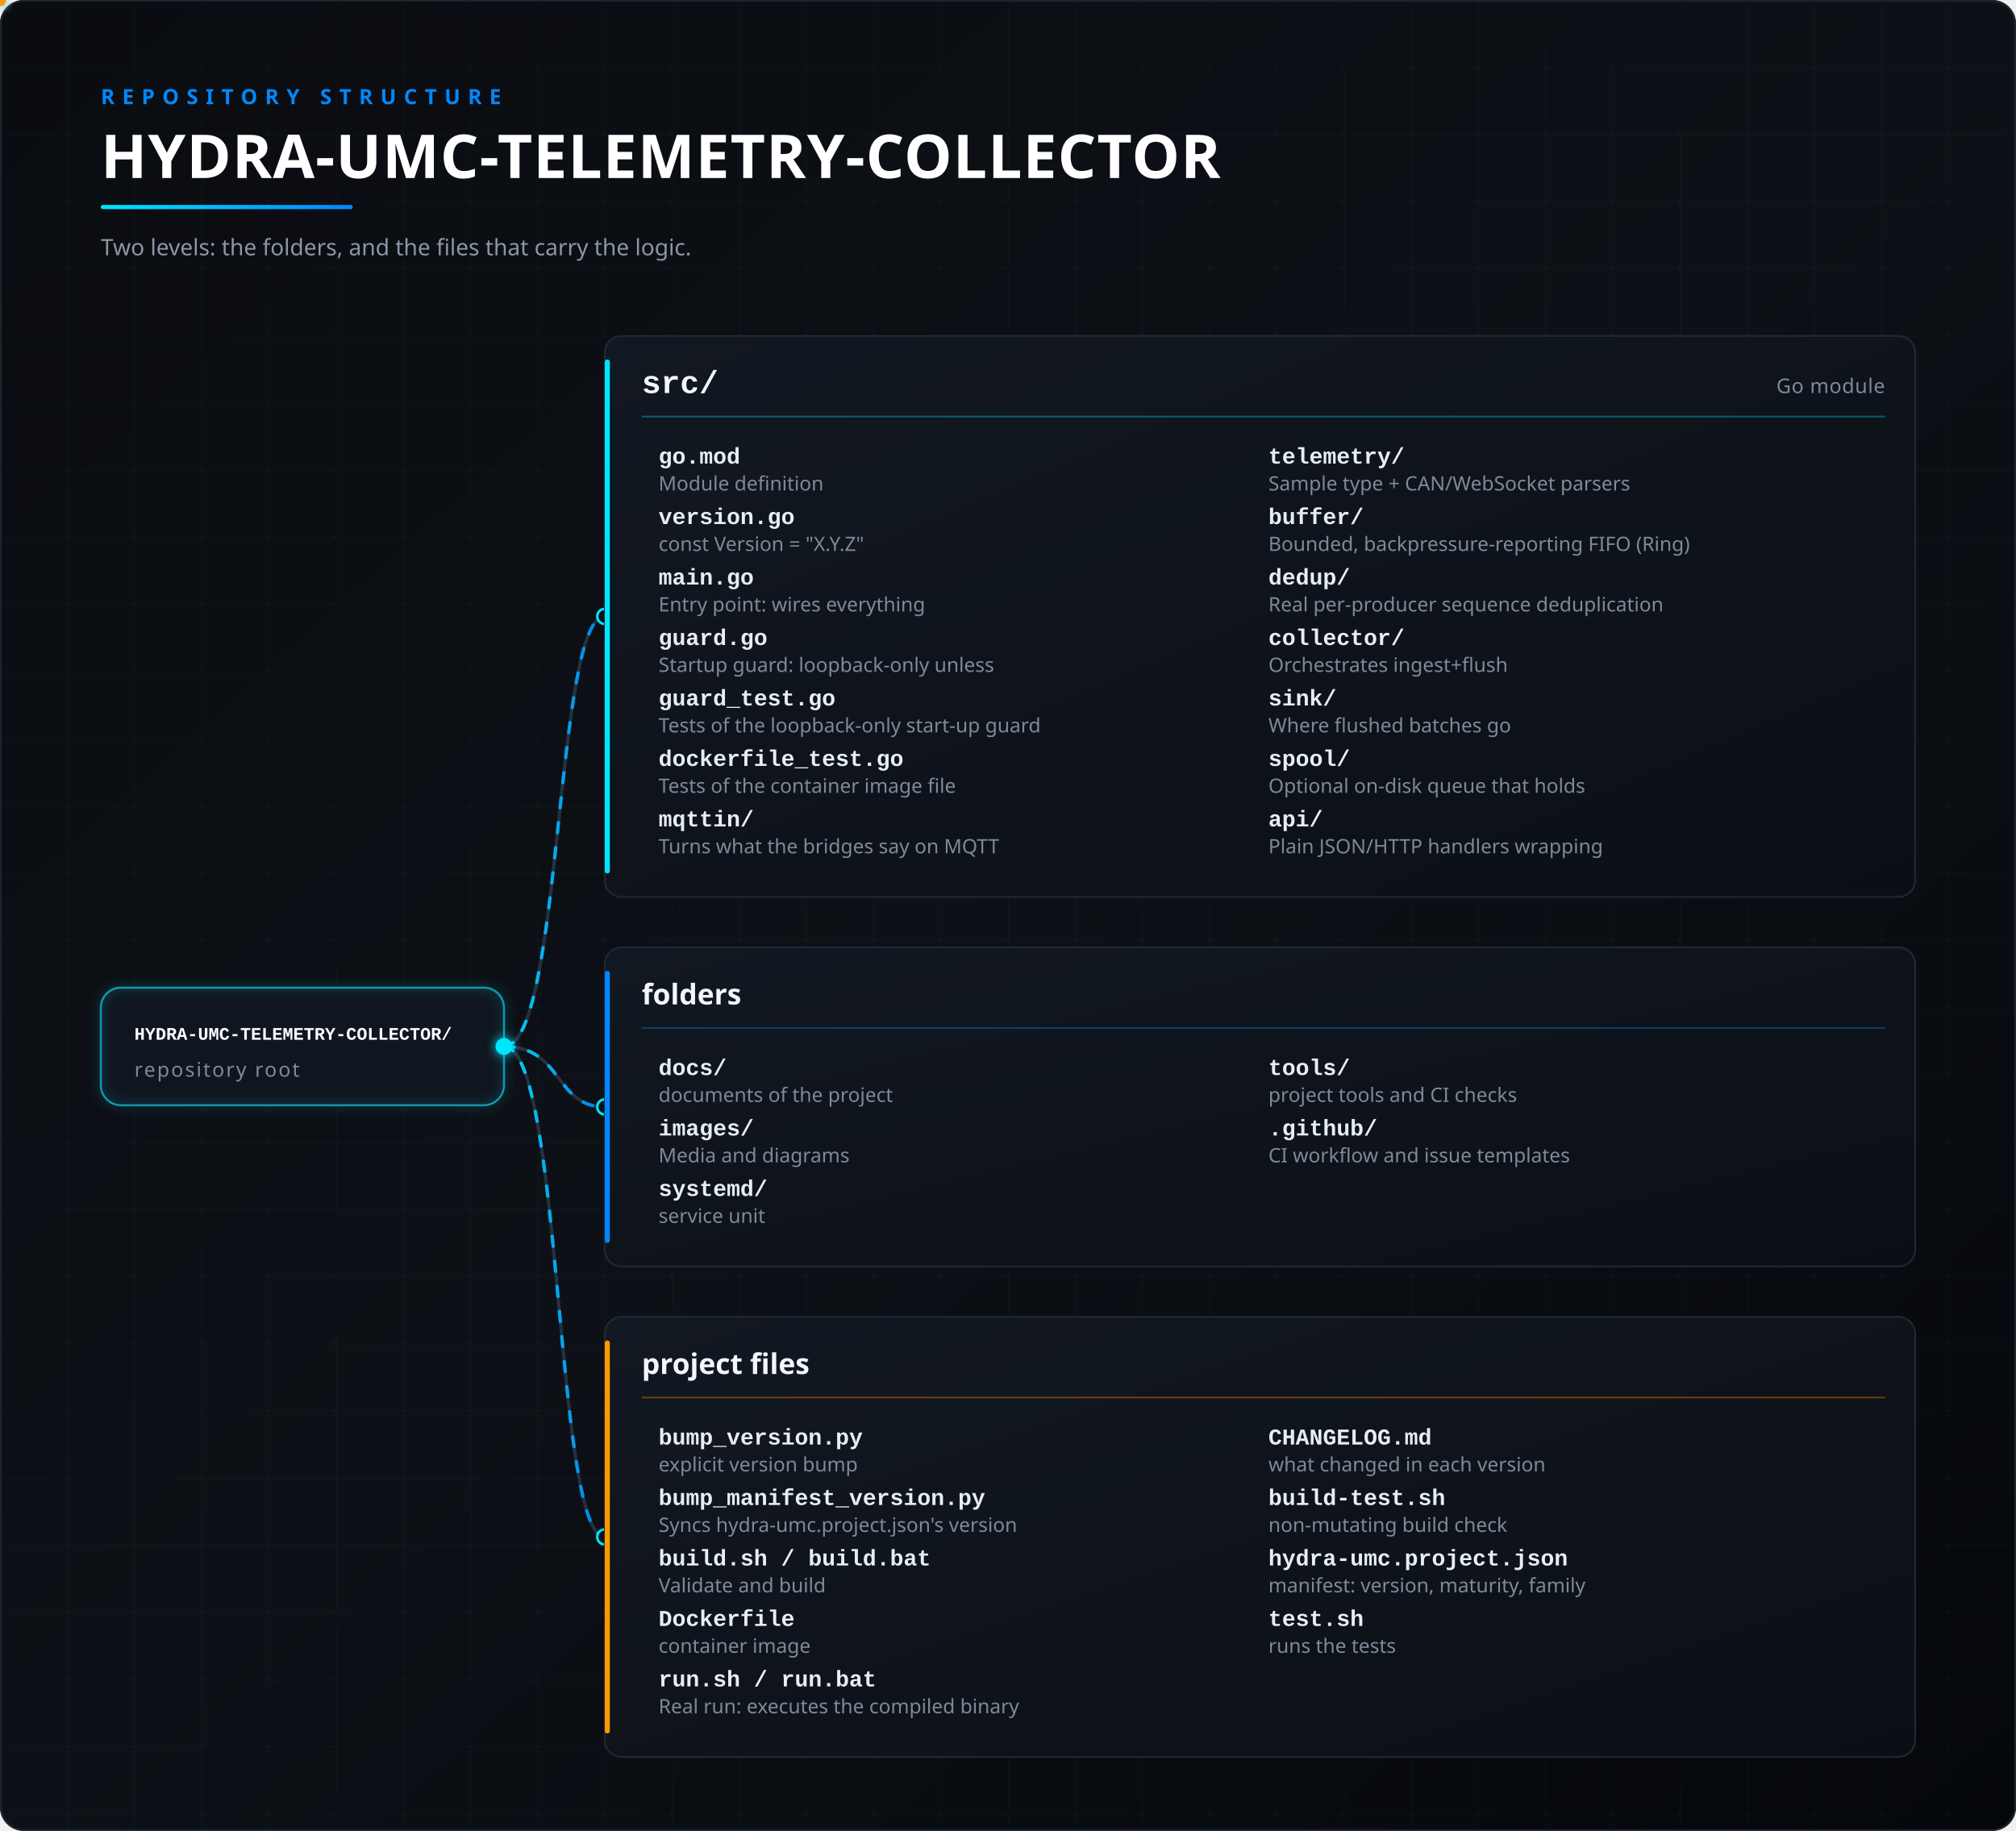
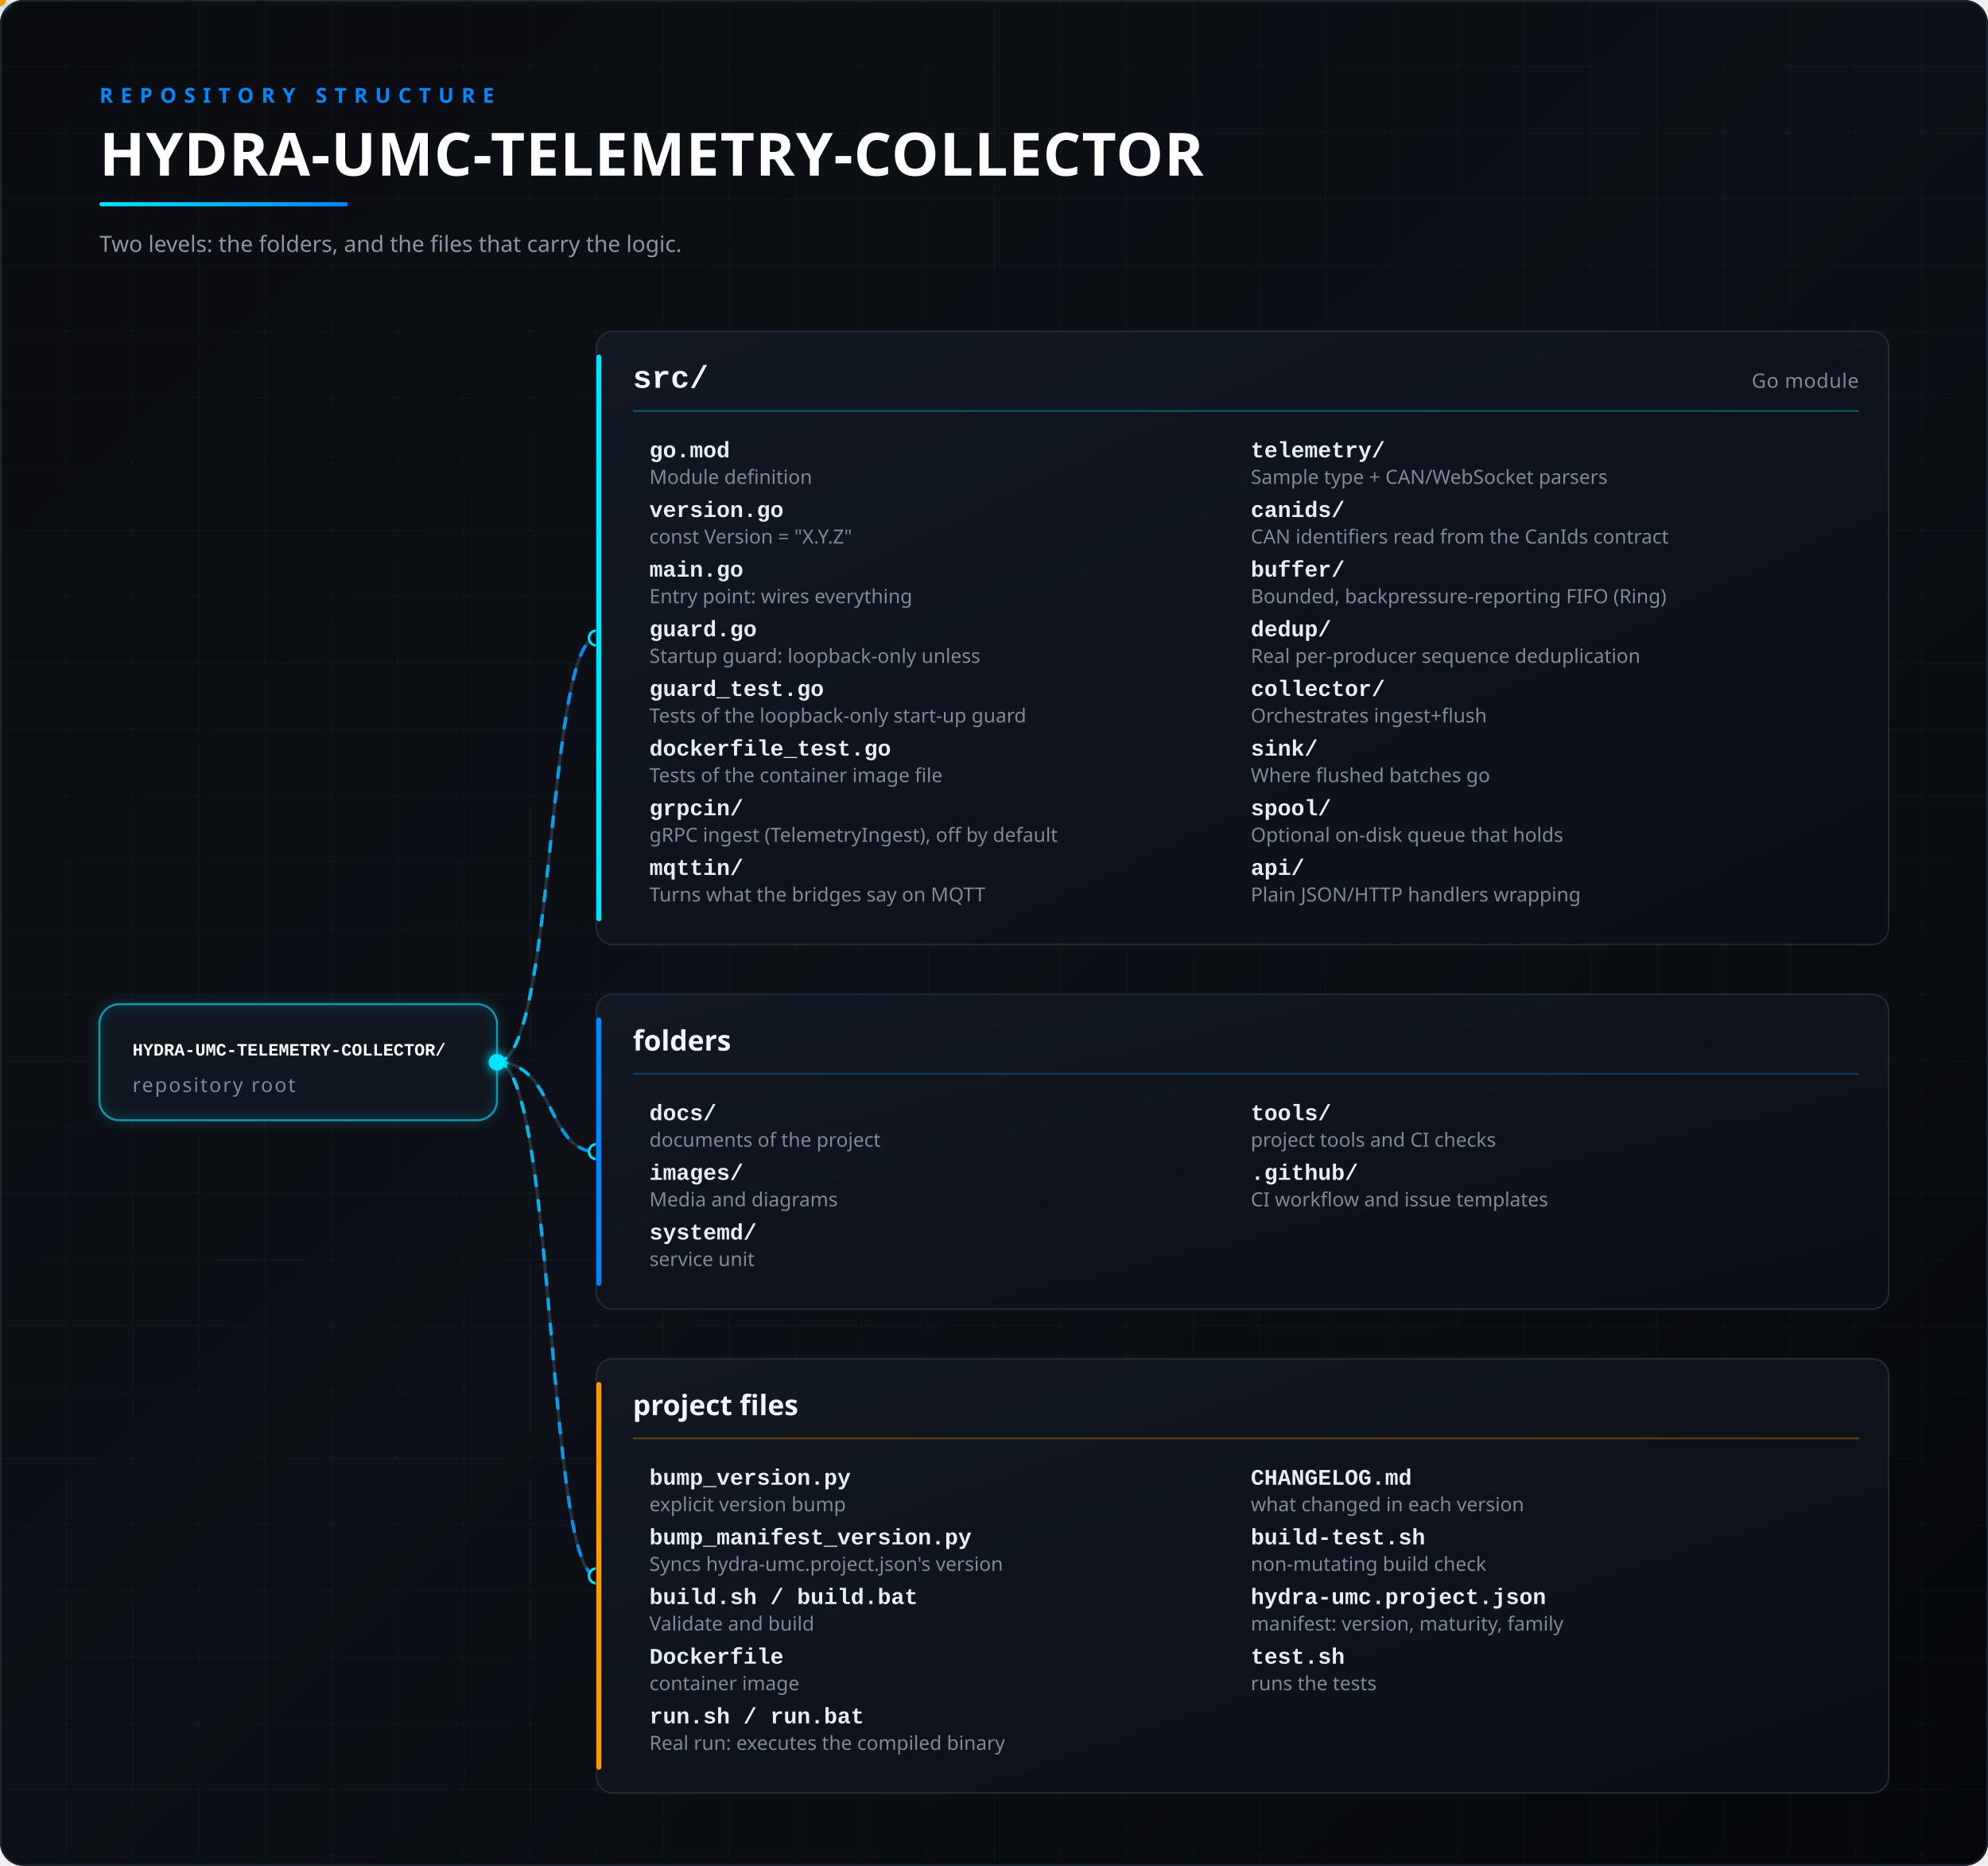
- <svg xmlns="http://www.w3.org/2000/svg" viewBox="0 0 1200 1090" width="100%" role="img" aria-labelledby="t d">
+ <svg xmlns="http://www.w3.org/2000/svg" viewBox="0 0 1200 1126" width="100%" role="img" aria-labelledby="t d">
  <defs>
    <linearGradient id="bg" x1="0" y1="0" x2="1" y2="1">
      <stop offset="0" stop-color="#0A0C10" />
      <stop offset="0.5" stop-color="#0D1117" />
      <stop offset="1" stop-color="#05070A" />
    </linearGradient>
    <linearGradient id="card" x1="0" y1="0" x2="1" y2="1">
      <stop offset="0" stop-color="#121821" />
      <stop offset="1" stop-color="#0B0F15" />
    </linearGradient>
    <linearGradient id="line" x1="0" y1="0" x2="1" y2="0">
      <stop offset="0" stop-color="#00E5FF" />
      <stop offset="1" stop-color="#0088FF" />
    </linearGradient>
    <filter id="glow" x="-50%" y="-50%" width="200%" height="200%">
      <feGaussianBlur stdDeviation="3" result="b" />
      <feMerge>
        <feMergeNode in="b" />
        <feMergeNode in="SourceGraphic" />
      </feMerge>
    </filter>
    <pattern id="grid" width="40" height="40" patternUnits="userSpaceOnUse">
      <path d="M40 0H0V40" fill="none" stroke="#00E5FF" stroke-opacity="0.035" />
      <circle cx="40" cy="40" r="1" fill="#00E5FF" fill-opacity="0.09" />
    </pattern>
  </defs>
-   <rect width="1200" height="1090" rx="14" fill="url(#bg)" />
-   <rect width="1200" height="1090" rx="14" fill="url(#grid)" />
-   <rect x="0.5" y="0.5" width="1199" height="1089" rx="14" fill="none" stroke="#1B2530" />
+   <rect width="1200" height="1126" rx="14" fill="url(#bg)" />
+   <rect width="1200" height="1126" rx="14" fill="url(#grid)" />
+   <rect x="0.5" y="0.5" width="1199" height="1125" rx="14" fill="none" stroke="#1B2530" />
  <text x="60" y="62" font-family="'Segoe UI','Noto Sans','Noto Sans CJK SC','Microsoft YaHei','Yu Gothic','Helvetica Neue',Helvetica,Arial,sans-serif" font-size="12.5" font-weight="600" fill="#0088FF" text-anchor="start" letter-spacing="4.5">REPOSITORY STRUCTURE</text>
  <text x="60" y="106" font-family="'Segoe UI','Noto Sans','Noto Sans CJK SC','Microsoft YaHei','Yu Gothic','Helvetica Neue',Helvetica,Arial,sans-serif" font-size="36" font-weight="700" fill="#FFFFFF" text-anchor="start" letter-spacing="0.5">HYDRA-UMC-TELEMETRY-COLLECTOR</text>
  <rect x="60" y="122" width="150" height="2.5" rx="1.25" fill="url(#line)">
    <animate attributeName="width" values="40;150;150" keyTimes="0;0.4;1" dur="3s" repeatCount="indefinite" />
  </rect>
  <text x="60" y="152" font-family="'Segoe UI','Noto Sans','Noto Sans CJK SC','Microsoft YaHei','Yu Gothic','Helvetica Neue',Helvetica,Arial,sans-serif" font-size="13.5" font-weight="400" fill="#8A97A6" text-anchor="start">Two levels: the folders, and the files that carry the logic.</text>
-   <path id="c0" d="M300,623 C335,623 330,367 360,367" fill="none" stroke="#243140" stroke-width="2" />
-   <path d="M300,623 C335,623 330,367 360,367" fill="none" stroke="url(#line)" stroke-width="2" stroke-linecap="round" stroke-dasharray="6 9" opacity="0.9">
+   <path id="c0" d="M300,641 C335,641 330,385 360,385" fill="none" stroke="#243140" stroke-width="2" />
+   <path d="M300,641 C335,641 330,385 360,385" fill="none" stroke="url(#line)" stroke-width="2" stroke-linecap="round" stroke-dasharray="6 9" opacity="0.9">
    <animate attributeName="stroke-dashoffset" from="0" to="-30" dur="1.6s" repeatCount="indefinite" />
  </path>
-   <circle cx="360" cy="367" r="4.5" fill="#0D1117" stroke="#00E5FF" stroke-width="1.5" />
-   <path id="c1" d="M300,623 C335,623 330,659 360,659" fill="none" stroke="#243140" stroke-width="2" />
-   <path d="M300,623 C335,623 330,659 360,659" fill="none" stroke="url(#line)" stroke-width="2" stroke-linecap="round" stroke-dasharray="6 9" opacity="0.9">
+   <circle cx="360" cy="385" r="4.5" fill="#0D1117" stroke="#00E5FF" stroke-width="1.5" />
+   <path id="c1" d="M300,641 C335,641 330,695 360,695" fill="none" stroke="#243140" stroke-width="2" />
+   <path d="M300,641 C335,641 330,695 360,695" fill="none" stroke="url(#line)" stroke-width="2" stroke-linecap="round" stroke-dasharray="6 9" opacity="0.9">
    <animate attributeName="stroke-dashoffset" from="0" to="-30" dur="1.6s" repeatCount="indefinite" />
  </path>
-   <circle cx="360" cy="659" r="4.5" fill="#0D1117" stroke="#00E5FF" stroke-width="1.5" />
-   <path id="c2" d="M300,623 C335,623 330,915 360,915" fill="none" stroke="#243140" stroke-width="2" />
-   <path d="M300,623 C335,623 330,915 360,915" fill="none" stroke="url(#line)" stroke-width="2" stroke-linecap="round" stroke-dasharray="6 9" opacity="0.9">
+   <circle cx="360" cy="695" r="4.5" fill="#0D1117" stroke="#00E5FF" stroke-width="1.5" />
+   <path id="c2" d="M300,641 C335,641 330,951 360,951" fill="none" stroke="#243140" stroke-width="2" />
+   <path d="M300,641 C335,641 330,951 360,951" fill="none" stroke="url(#line)" stroke-width="2" stroke-linecap="round" stroke-dasharray="6 9" opacity="0.9">
    <animate attributeName="stroke-dashoffset" from="0" to="-30" dur="1.6s" repeatCount="indefinite" />
  </path>
-   <circle cx="360" cy="915" r="4.5" fill="#0D1117" stroke="#00E5FF" stroke-width="1.5" />
+   <circle cx="360" cy="951" r="4.5" fill="#0D1117" stroke="#00E5FF" stroke-width="1.5" />
  <circle r="3.5" fill="#00E5FF" filter="url(#glow)">
    <animateMotion dur="3.4s" repeatCount="indefinite">
      <mpath href="#c0" />
    </animateMotion>
  </circle>
  <circle r="3.5" fill="#0088FF" filter="url(#glow)">
    <animateMotion dur="4.2s" repeatCount="indefinite">
      <mpath href="#c1" />
    </animateMotion>
  </circle>
  <circle r="3.5" fill="#FF9900" filter="url(#glow)">
    <animateMotion dur="5.0s" repeatCount="indefinite">
      <mpath href="#c2" />
    </animateMotion>
  </circle>
-   <rect x="60" y="588" width="240" height="70" rx="12" fill="#0F1620" stroke="#2A3A4C" stroke-width="1.2" />
-   <rect x="60" y="588" width="240" height="70" rx="12" fill="none" stroke="#00E5FF" stroke-opacity="0.5" stroke-width="1.2" filter="url(#glow)">
+   <rect x="60" y="606" width="240" height="70" rx="12" fill="#0F1620" stroke="#2A3A4C" stroke-width="1.2" />
+   <rect x="60" y="606" width="240" height="70" rx="12" fill="none" stroke="#00E5FF" stroke-opacity="0.5" stroke-width="1.2" filter="url(#glow)">
    <animate attributeName="stroke-opacity" values="0.15;0.6;0.15" dur="3.6s" repeatCount="indefinite" />
  </rect>
-   <text x="80" y="619" font-family="'JetBrains Mono','Cascadia Code','SFMono-Regular',Consolas,'Liberation Mono',monospace" font-size="10.5" font-weight="700" fill="#FFFFFF" text-anchor="start">HYDRA-UMC-TELEMETRY-COLLECTOR/</text>
-   <text x="80" y="641" font-family="'Segoe UI','Noto Sans','Noto Sans CJK SC','Microsoft YaHei','Yu Gothic','Helvetica Neue',Helvetica,Arial,sans-serif" font-size="12" font-weight="400" fill="#7D8A99" text-anchor="start" letter-spacing="1">repository root</text>
-   <circle cx="300" cy="623" r="5" fill="#00E5FF" filter="url(#glow)" />
-   <rect x="360" y="200" width="780" height="334" rx="10" fill="url(#card)" stroke="#1E2A36" stroke-width="1" />
-   <rect x="360" y="214" width="3" height="306" rx="1.5" fill="#00E5FF">
+   <text x="80" y="637" font-family="'JetBrains Mono','Cascadia Code','SFMono-Regular',Consolas,'Liberation Mono',monospace" font-size="10.5" font-weight="700" fill="#FFFFFF" text-anchor="start">HYDRA-UMC-TELEMETRY-COLLECTOR/</text>
+   <text x="80" y="659" font-family="'Segoe UI','Noto Sans','Noto Sans CJK SC','Microsoft YaHei','Yu Gothic','Helvetica Neue',Helvetica,Arial,sans-serif" font-size="12" font-weight="400" fill="#7D8A99" text-anchor="start" letter-spacing="1">repository root</text>
+   <circle cx="300" cy="641" r="5" fill="#00E5FF" filter="url(#glow)" />
+   <rect x="360" y="200" width="780" height="370" rx="10" fill="url(#card)" stroke="#1E2A36" stroke-width="1" />
+   <rect x="360" y="214" width="3" height="342" rx="1.5" fill="#00E5FF">
    <animate attributeName="opacity" values="0.55;1;0.55" dur="4s" begin="0s" repeatCount="indefinite" />
  </rect>
  <text x="382" y="234" font-family="'JetBrains Mono','Cascadia Code','SFMono-Regular',Consolas,'Liberation Mono',monospace" font-size="19" font-weight="700" fill="#F2F6FA" text-anchor="start">src/</text>
  <text x="1122" y="234" font-family="'Segoe UI','Noto Sans','Noto Sans CJK SC','Microsoft YaHei','Yu Gothic','Helvetica Neue',Helvetica,Arial,sans-serif" font-size="12" font-weight="400" fill="#7D8A99" text-anchor="end" letter-spacing="0.3">Go module</text>
  <line x1="382" y1="248" x2="1122" y2="248" stroke="#00E5FF" stroke-opacity="0.35" stroke-width="1" />
  <text x="392" y="276" font-family="'JetBrains Mono','Cascadia Code','SFMono-Regular',Consolas,'Liberation Mono',monospace" font-size="13.5" font-weight="600" fill="#E6EDF3" text-anchor="start">go.mod</text>
  <text x="392" y="292" font-family="'Segoe UI','Noto Sans','Noto Sans CJK SC','Microsoft YaHei','Yu Gothic','Helvetica Neue',Helvetica,Arial,sans-serif" font-size="11.8" font-weight="400" fill="#7D8A99" text-anchor="start">Module definition</text>
  <text x="392" y="312" font-family="'JetBrains Mono','Cascadia Code','SFMono-Regular',Consolas,'Liberation Mono',monospace" font-size="13.5" font-weight="600" fill="#E6EDF3" text-anchor="start">version.go</text>
  <text x="392" y="328" font-family="'Segoe UI','Noto Sans','Noto Sans CJK SC','Microsoft YaHei','Yu Gothic','Helvetica Neue',Helvetica,Arial,sans-serif" font-size="11.8" font-weight="400" fill="#7D8A99" text-anchor="start">const Version = "X.Y.Z"</text>
  <text x="392" y="348" font-family="'JetBrains Mono','Cascadia Code','SFMono-Regular',Consolas,'Liberation Mono',monospace" font-size="13.5" font-weight="600" fill="#E6EDF3" text-anchor="start">main.go</text>
  <text x="392" y="364" font-family="'Segoe UI','Noto Sans','Noto Sans CJK SC','Microsoft YaHei','Yu Gothic','Helvetica Neue',Helvetica,Arial,sans-serif" font-size="11.8" font-weight="400" fill="#7D8A99" text-anchor="start">Entry point: wires everything</text>
  <text x="392" y="384" font-family="'JetBrains Mono','Cascadia Code','SFMono-Regular',Consolas,'Liberation Mono',monospace" font-size="13.5" font-weight="600" fill="#E6EDF3" text-anchor="start">guard.go</text>
  <text x="392" y="400" font-family="'Segoe UI','Noto Sans','Noto Sans CJK SC','Microsoft YaHei','Yu Gothic','Helvetica Neue',Helvetica,Arial,sans-serif" font-size="11.8" font-weight="400" fill="#7D8A99" text-anchor="start">Startup guard: loopback-only unless</text>
  <text x="392" y="420" font-family="'JetBrains Mono','Cascadia Code','SFMono-Regular',Consolas,'Liberation Mono',monospace" font-size="13.5" font-weight="600" fill="#E6EDF3" text-anchor="start">guard_test.go</text>
  <text x="392" y="436" font-family="'Segoe UI','Noto Sans','Noto Sans CJK SC','Microsoft YaHei','Yu Gothic','Helvetica Neue',Helvetica,Arial,sans-serif" font-size="11.8" font-weight="400" fill="#7D8A99" text-anchor="start">Tests of the loopback-only start-up guard</text>
  <text x="392" y="456" font-family="'JetBrains Mono','Cascadia Code','SFMono-Regular',Consolas,'Liberation Mono',monospace" font-size="13.5" font-weight="600" fill="#E6EDF3" text-anchor="start">dockerfile_test.go</text>
  <text x="392" y="472" font-family="'Segoe UI','Noto Sans','Noto Sans CJK SC','Microsoft YaHei','Yu Gothic','Helvetica Neue',Helvetica,Arial,sans-serif" font-size="11.8" font-weight="400" fill="#7D8A99" text-anchor="start">Tests of the container image file</text>
-   <text x="392" y="492" font-family="'JetBrains Mono','Cascadia Code','SFMono-Regular',Consolas,'Liberation Mono',monospace" font-size="13.5" font-weight="600" fill="#E6EDF3" text-anchor="start">mqttin/</text>
-   <text x="392" y="508" font-family="'Segoe UI','Noto Sans','Noto Sans CJK SC','Microsoft YaHei','Yu Gothic','Helvetica Neue',Helvetica,Arial,sans-serif" font-size="11.8" font-weight="400" fill="#7D8A99" text-anchor="start">Turns what the bridges say on MQTT</text>
+   <text x="392" y="492" font-family="'JetBrains Mono','Cascadia Code','SFMono-Regular',Consolas,'Liberation Mono',monospace" font-size="13.5" font-weight="600" fill="#E6EDF3" text-anchor="start">grpcin/</text>
+   <text x="392" y="508" font-family="'Segoe UI','Noto Sans','Noto Sans CJK SC','Microsoft YaHei','Yu Gothic','Helvetica Neue',Helvetica,Arial,sans-serif" font-size="11.8" font-weight="400" fill="#7D8A99" text-anchor="start">gRPC ingest (TelemetryIngest), off by default</text>
+   <text x="392" y="528" font-family="'JetBrains Mono','Cascadia Code','SFMono-Regular',Consolas,'Liberation Mono',monospace" font-size="13.5" font-weight="600" fill="#E6EDF3" text-anchor="start">mqttin/</text>
+   <text x="392" y="544" font-family="'Segoe UI','Noto Sans','Noto Sans CJK SC','Microsoft YaHei','Yu Gothic','Helvetica Neue',Helvetica,Arial,sans-serif" font-size="11.8" font-weight="400" fill="#7D8A99" text-anchor="start">Turns what the bridges say on MQTT</text>
  <text x="755" y="276" font-family="'JetBrains Mono','Cascadia Code','SFMono-Regular',Consolas,'Liberation Mono',monospace" font-size="13.5" font-weight="600" fill="#E6EDF3" text-anchor="start">telemetry/</text>
  <text x="755" y="292" font-family="'Segoe UI','Noto Sans','Noto Sans CJK SC','Microsoft YaHei','Yu Gothic','Helvetica Neue',Helvetica,Arial,sans-serif" font-size="11.8" font-weight="400" fill="#7D8A99" text-anchor="start">Sample type + CAN/WebSocket parsers</text>
-   <text x="755" y="312" font-family="'JetBrains Mono','Cascadia Code','SFMono-Regular',Consolas,'Liberation Mono',monospace" font-size="13.5" font-weight="600" fill="#E6EDF3" text-anchor="start">buffer/</text>
-   <text x="755" y="328" font-family="'Segoe UI','Noto Sans','Noto Sans CJK SC','Microsoft YaHei','Yu Gothic','Helvetica Neue',Helvetica,Arial,sans-serif" font-size="11.8" font-weight="400" fill="#7D8A99" text-anchor="start">Bounded, backpressure-reporting FIFO (Ring)</text>
-   <text x="755" y="348" font-family="'JetBrains Mono','Cascadia Code','SFMono-Regular',Consolas,'Liberation Mono',monospace" font-size="13.5" font-weight="600" fill="#E6EDF3" text-anchor="start">dedup/</text>
-   <text x="755" y="364" font-family="'Segoe UI','Noto Sans','Noto Sans CJK SC','Microsoft YaHei','Yu Gothic','Helvetica Neue',Helvetica,Arial,sans-serif" font-size="11.8" font-weight="400" fill="#7D8A99" text-anchor="start">Real per-producer sequence deduplication</text>
-   <text x="755" y="384" font-family="'JetBrains Mono','Cascadia Code','SFMono-Regular',Consolas,'Liberation Mono',monospace" font-size="13.5" font-weight="600" fill="#E6EDF3" text-anchor="start">collector/</text>
-   <text x="755" y="400" font-family="'Segoe UI','Noto Sans','Noto Sans CJK SC','Microsoft YaHei','Yu Gothic','Helvetica Neue',Helvetica,Arial,sans-serif" font-size="11.8" font-weight="400" fill="#7D8A99" text-anchor="start">Orchestrates ingest+flush</text>
-   <text x="755" y="420" font-family="'JetBrains Mono','Cascadia Code','SFMono-Regular',Consolas,'Liberation Mono',monospace" font-size="13.5" font-weight="600" fill="#E6EDF3" text-anchor="start">sink/</text>
-   <text x="755" y="436" font-family="'Segoe UI','Noto Sans','Noto Sans CJK SC','Microsoft YaHei','Yu Gothic','Helvetica Neue',Helvetica,Arial,sans-serif" font-size="11.8" font-weight="400" fill="#7D8A99" text-anchor="start">Where flushed batches go</text>
-   <text x="755" y="456" font-family="'JetBrains Mono','Cascadia Code','SFMono-Regular',Consolas,'Liberation Mono',monospace" font-size="13.5" font-weight="600" fill="#E6EDF3" text-anchor="start">spool/</text>
-   <text x="755" y="472" font-family="'Segoe UI','Noto Sans','Noto Sans CJK SC','Microsoft YaHei','Yu Gothic','Helvetica Neue',Helvetica,Arial,sans-serif" font-size="11.8" font-weight="400" fill="#7D8A99" text-anchor="start">Optional on-disk queue that holds</text>
-   <text x="755" y="492" font-family="'JetBrains Mono','Cascadia Code','SFMono-Regular',Consolas,'Liberation Mono',monospace" font-size="13.5" font-weight="600" fill="#E6EDF3" text-anchor="start">api/</text>
-   <text x="755" y="508" font-family="'Segoe UI','Noto Sans','Noto Sans CJK SC','Microsoft YaHei','Yu Gothic','Helvetica Neue',Helvetica,Arial,sans-serif" font-size="11.8" font-weight="400" fill="#7D8A99" text-anchor="start">Plain JSON/HTTP handlers wrapping</text>
-   <rect x="360" y="564" width="780" height="190" rx="10" fill="url(#card)" stroke="#1E2A36" stroke-width="1" />
-   <rect x="360" y="578" width="3" height="162" rx="1.5" fill="#0088FF">
+   <text x="755" y="312" font-family="'JetBrains Mono','Cascadia Code','SFMono-Regular',Consolas,'Liberation Mono',monospace" font-size="13.5" font-weight="600" fill="#E6EDF3" text-anchor="start">canids/</text>
+   <text x="755" y="328" font-family="'Segoe UI','Noto Sans','Noto Sans CJK SC','Microsoft YaHei','Yu Gothic','Helvetica Neue',Helvetica,Arial,sans-serif" font-size="11.8" font-weight="400" fill="#7D8A99" text-anchor="start">CAN identifiers read from the CanIds contract</text>
+   <text x="755" y="348" font-family="'JetBrains Mono','Cascadia Code','SFMono-Regular',Consolas,'Liberation Mono',monospace" font-size="13.5" font-weight="600" fill="#E6EDF3" text-anchor="start">buffer/</text>
+   <text x="755" y="364" font-family="'Segoe UI','Noto Sans','Noto Sans CJK SC','Microsoft YaHei','Yu Gothic','Helvetica Neue',Helvetica,Arial,sans-serif" font-size="11.8" font-weight="400" fill="#7D8A99" text-anchor="start">Bounded, backpressure-reporting FIFO (Ring)</text>
+   <text x="755" y="384" font-family="'JetBrains Mono','Cascadia Code','SFMono-Regular',Consolas,'Liberation Mono',monospace" font-size="13.5" font-weight="600" fill="#E6EDF3" text-anchor="start">dedup/</text>
+   <text x="755" y="400" font-family="'Segoe UI','Noto Sans','Noto Sans CJK SC','Microsoft YaHei','Yu Gothic','Helvetica Neue',Helvetica,Arial,sans-serif" font-size="11.8" font-weight="400" fill="#7D8A99" text-anchor="start">Real per-producer sequence deduplication</text>
+   <text x="755" y="420" font-family="'JetBrains Mono','Cascadia Code','SFMono-Regular',Consolas,'Liberation Mono',monospace" font-size="13.5" font-weight="600" fill="#E6EDF3" text-anchor="start">collector/</text>
+   <text x="755" y="436" font-family="'Segoe UI','Noto Sans','Noto Sans CJK SC','Microsoft YaHei','Yu Gothic','Helvetica Neue',Helvetica,Arial,sans-serif" font-size="11.8" font-weight="400" fill="#7D8A99" text-anchor="start">Orchestrates ingest+flush</text>
+   <text x="755" y="456" font-family="'JetBrains Mono','Cascadia Code','SFMono-Regular',Consolas,'Liberation Mono',monospace" font-size="13.5" font-weight="600" fill="#E6EDF3" text-anchor="start">sink/</text>
+   <text x="755" y="472" font-family="'Segoe UI','Noto Sans','Noto Sans CJK SC','Microsoft YaHei','Yu Gothic','Helvetica Neue',Helvetica,Arial,sans-serif" font-size="11.8" font-weight="400" fill="#7D8A99" text-anchor="start">Where flushed batches go</text>
+   <text x="755" y="492" font-family="'JetBrains Mono','Cascadia Code','SFMono-Regular',Consolas,'Liberation Mono',monospace" font-size="13.5" font-weight="600" fill="#E6EDF3" text-anchor="start">spool/</text>
+   <text x="755" y="508" font-family="'Segoe UI','Noto Sans','Noto Sans CJK SC','Microsoft YaHei','Yu Gothic','Helvetica Neue',Helvetica,Arial,sans-serif" font-size="11.8" font-weight="400" fill="#7D8A99" text-anchor="start">Optional on-disk queue that holds</text>
+   <text x="755" y="528" font-family="'JetBrains Mono','Cascadia Code','SFMono-Regular',Consolas,'Liberation Mono',monospace" font-size="13.5" font-weight="600" fill="#E6EDF3" text-anchor="start">api/</text>
+   <text x="755" y="544" font-family="'Segoe UI','Noto Sans','Noto Sans CJK SC','Microsoft YaHei','Yu Gothic','Helvetica Neue',Helvetica,Arial,sans-serif" font-size="11.8" font-weight="400" fill="#7D8A99" text-anchor="start">Plain JSON/HTTP handlers wrapping</text>
+   <rect x="360" y="600" width="780" height="190" rx="10" fill="url(#card)" stroke="#1E2A36" stroke-width="1" />
+   <rect x="360" y="614" width="3" height="162" rx="1.5" fill="#0088FF">
    <animate attributeName="opacity" values="0.55;1;0.55" dur="4s" begin="0.6s" repeatCount="indefinite" />
  </rect>
-   <text x="382" y="598" font-family="'Segoe UI','Noto Sans','Noto Sans CJK SC','Microsoft YaHei','Yu Gothic','Helvetica Neue',Helvetica,Arial,sans-serif" font-size="17" font-weight="700" fill="#F2F6FA" text-anchor="start">folders</text>
-   <line x1="382" y1="612" x2="1122" y2="612" stroke="#0088FF" stroke-opacity="0.35" stroke-width="1" />
-   <text x="392" y="640" font-family="'JetBrains Mono','Cascadia Code','SFMono-Regular',Consolas,'Liberation Mono',monospace" font-size="13.5" font-weight="600" fill="#E6EDF3" text-anchor="start">docs/</text>
-   <text x="392" y="656" font-family="'Segoe UI','Noto Sans','Noto Sans CJK SC','Microsoft YaHei','Yu Gothic','Helvetica Neue',Helvetica,Arial,sans-serif" font-size="11.8" font-weight="400" fill="#7D8A99" text-anchor="start">documents of the project</text>
-   <text x="392" y="676" font-family="'JetBrains Mono','Cascadia Code','SFMono-Regular',Consolas,'Liberation Mono',monospace" font-size="13.5" font-weight="600" fill="#E6EDF3" text-anchor="start">images/</text>
-   <text x="392" y="692" font-family="'Segoe UI','Noto Sans','Noto Sans CJK SC','Microsoft YaHei','Yu Gothic','Helvetica Neue',Helvetica,Arial,sans-serif" font-size="11.8" font-weight="400" fill="#7D8A99" text-anchor="start">Media and diagrams</text>
-   <text x="392" y="712" font-family="'JetBrains Mono','Cascadia Code','SFMono-Regular',Consolas,'Liberation Mono',monospace" font-size="13.5" font-weight="600" fill="#E6EDF3" text-anchor="start">systemd/</text>
-   <text x="392" y="728" font-family="'Segoe UI','Noto Sans','Noto Sans CJK SC','Microsoft YaHei','Yu Gothic','Helvetica Neue',Helvetica,Arial,sans-serif" font-size="11.8" font-weight="400" fill="#7D8A99" text-anchor="start">service unit</text>
-   <text x="755" y="640" font-family="'JetBrains Mono','Cascadia Code','SFMono-Regular',Consolas,'Liberation Mono',monospace" font-size="13.5" font-weight="600" fill="#E6EDF3" text-anchor="start">tools/</text>
-   <text x="755" y="656" font-family="'Segoe UI','Noto Sans','Noto Sans CJK SC','Microsoft YaHei','Yu Gothic','Helvetica Neue',Helvetica,Arial,sans-serif" font-size="11.8" font-weight="400" fill="#7D8A99" text-anchor="start">project tools and CI checks</text>
-   <text x="755" y="676" font-family="'JetBrains Mono','Cascadia Code','SFMono-Regular',Consolas,'Liberation Mono',monospace" font-size="13.5" font-weight="600" fill="#E6EDF3" text-anchor="start">.github/</text>
-   <text x="755" y="692" font-family="'Segoe UI','Noto Sans','Noto Sans CJK SC','Microsoft YaHei','Yu Gothic','Helvetica Neue',Helvetica,Arial,sans-serif" font-size="11.8" font-weight="400" fill="#7D8A99" text-anchor="start">CI workflow and issue templates</text>
-   <rect x="360" y="784" width="780" height="262" rx="10" fill="url(#card)" stroke="#1E2A36" stroke-width="1" />
-   <rect x="360" y="798" width="3" height="234" rx="1.5" fill="#FF9900">
+   <text x="382" y="634" font-family="'Segoe UI','Noto Sans','Noto Sans CJK SC','Microsoft YaHei','Yu Gothic','Helvetica Neue',Helvetica,Arial,sans-serif" font-size="17" font-weight="700" fill="#F2F6FA" text-anchor="start">folders</text>
+   <line x1="382" y1="648" x2="1122" y2="648" stroke="#0088FF" stroke-opacity="0.35" stroke-width="1" />
+   <text x="392" y="676" font-family="'JetBrains Mono','Cascadia Code','SFMono-Regular',Consolas,'Liberation Mono',monospace" font-size="13.5" font-weight="600" fill="#E6EDF3" text-anchor="start">docs/</text>
+   <text x="392" y="692" font-family="'Segoe UI','Noto Sans','Noto Sans CJK SC','Microsoft YaHei','Yu Gothic','Helvetica Neue',Helvetica,Arial,sans-serif" font-size="11.8" font-weight="400" fill="#7D8A99" text-anchor="start">documents of the project</text>
+   <text x="392" y="712" font-family="'JetBrains Mono','Cascadia Code','SFMono-Regular',Consolas,'Liberation Mono',monospace" font-size="13.5" font-weight="600" fill="#E6EDF3" text-anchor="start">images/</text>
+   <text x="392" y="728" font-family="'Segoe UI','Noto Sans','Noto Sans CJK SC','Microsoft YaHei','Yu Gothic','Helvetica Neue',Helvetica,Arial,sans-serif" font-size="11.8" font-weight="400" fill="#7D8A99" text-anchor="start">Media and diagrams</text>
+   <text x="392" y="748" font-family="'JetBrains Mono','Cascadia Code','SFMono-Regular',Consolas,'Liberation Mono',monospace" font-size="13.5" font-weight="600" fill="#E6EDF3" text-anchor="start">systemd/</text>
+   <text x="392" y="764" font-family="'Segoe UI','Noto Sans','Noto Sans CJK SC','Microsoft YaHei','Yu Gothic','Helvetica Neue',Helvetica,Arial,sans-serif" font-size="11.8" font-weight="400" fill="#7D8A99" text-anchor="start">service unit</text>
+   <text x="755" y="676" font-family="'JetBrains Mono','Cascadia Code','SFMono-Regular',Consolas,'Liberation Mono',monospace" font-size="13.5" font-weight="600" fill="#E6EDF3" text-anchor="start">tools/</text>
+   <text x="755" y="692" font-family="'Segoe UI','Noto Sans','Noto Sans CJK SC','Microsoft YaHei','Yu Gothic','Helvetica Neue',Helvetica,Arial,sans-serif" font-size="11.8" font-weight="400" fill="#7D8A99" text-anchor="start">project tools and CI checks</text>
+   <text x="755" y="712" font-family="'JetBrains Mono','Cascadia Code','SFMono-Regular',Consolas,'Liberation Mono',monospace" font-size="13.5" font-weight="600" fill="#E6EDF3" text-anchor="start">.github/</text>
+   <text x="755" y="728" font-family="'Segoe UI','Noto Sans','Noto Sans CJK SC','Microsoft YaHei','Yu Gothic','Helvetica Neue',Helvetica,Arial,sans-serif" font-size="11.8" font-weight="400" fill="#7D8A99" text-anchor="start">CI workflow and issue templates</text>
+   <rect x="360" y="820" width="780" height="262" rx="10" fill="url(#card)" stroke="#1E2A36" stroke-width="1" />
+   <rect x="360" y="834" width="3" height="234" rx="1.5" fill="#FF9900">
    <animate attributeName="opacity" values="0.55;1;0.55" dur="4s" begin="1.2s" repeatCount="indefinite" />
  </rect>
-   <text x="382" y="818" font-family="'Segoe UI','Noto Sans','Noto Sans CJK SC','Microsoft YaHei','Yu Gothic','Helvetica Neue',Helvetica,Arial,sans-serif" font-size="17" font-weight="700" fill="#F2F6FA" text-anchor="start">project files</text>
-   <line x1="382" y1="832" x2="1122" y2="832" stroke="#FF9900" stroke-opacity="0.35" stroke-width="1" />
-   <text x="392" y="860" font-family="'JetBrains Mono','Cascadia Code','SFMono-Regular',Consolas,'Liberation Mono',monospace" font-size="13.5" font-weight="600" fill="#E6EDF3" text-anchor="start">bump_version.py</text>
-   <text x="392" y="876" font-family="'Segoe UI','Noto Sans','Noto Sans CJK SC','Microsoft YaHei','Yu Gothic','Helvetica Neue',Helvetica,Arial,sans-serif" font-size="11.8" font-weight="400" fill="#7D8A99" text-anchor="start">explicit version bump</text>
-   <text x="392" y="896" font-family="'JetBrains Mono','Cascadia Code','SFMono-Regular',Consolas,'Liberation Mono',monospace" font-size="13.5" font-weight="600" fill="#E6EDF3" text-anchor="start">bump_manifest_version.py</text>
-   <text x="392" y="912" font-family="'Segoe UI','Noto Sans','Noto Sans CJK SC','Microsoft YaHei','Yu Gothic','Helvetica Neue',Helvetica,Arial,sans-serif" font-size="11.8" font-weight="400" fill="#7D8A99" text-anchor="start">Syncs hydra-umc.project.json's version</text>
-   <text x="392" y="932" font-family="'JetBrains Mono','Cascadia Code','SFMono-Regular',Consolas,'Liberation Mono',monospace" font-size="13.5" font-weight="600" fill="#E6EDF3" text-anchor="start">build.sh / build.bat</text>
-   <text x="392" y="948" font-family="'Segoe UI','Noto Sans','Noto Sans CJK SC','Microsoft YaHei','Yu Gothic','Helvetica Neue',Helvetica,Arial,sans-serif" font-size="11.8" font-weight="400" fill="#7D8A99" text-anchor="start">Validate and build</text>
-   <text x="392" y="968" font-family="'JetBrains Mono','Cascadia Code','SFMono-Regular',Consolas,'Liberation Mono',monospace" font-size="13.5" font-weight="600" fill="#E6EDF3" text-anchor="start">Dockerfile</text>
-   <text x="392" y="984" font-family="'Segoe UI','Noto Sans','Noto Sans CJK SC','Microsoft YaHei','Yu Gothic','Helvetica Neue',Helvetica,Arial,sans-serif" font-size="11.8" font-weight="400" fill="#7D8A99" text-anchor="start">container image</text>
-   <text x="392" y="1004" font-family="'JetBrains Mono','Cascadia Code','SFMono-Regular',Consolas,'Liberation Mono',monospace" font-size="13.5" font-weight="600" fill="#E6EDF3" text-anchor="start">run.sh / run.bat</text>
-   <text x="392" y="1020" font-family="'Segoe UI','Noto Sans','Noto Sans CJK SC','Microsoft YaHei','Yu Gothic','Helvetica Neue',Helvetica,Arial,sans-serif" font-size="11.8" font-weight="400" fill="#7D8A99" text-anchor="start">Real run: executes the compiled binary</text>
-   <text x="755" y="860" font-family="'JetBrains Mono','Cascadia Code','SFMono-Regular',Consolas,'Liberation Mono',monospace" font-size="13.5" font-weight="600" fill="#E6EDF3" text-anchor="start">CHANGELOG.md</text>
-   <text x="755" y="876" font-family="'Segoe UI','Noto Sans','Noto Sans CJK SC','Microsoft YaHei','Yu Gothic','Helvetica Neue',Helvetica,Arial,sans-serif" font-size="11.8" font-weight="400" fill="#7D8A99" text-anchor="start">what changed in each version</text>
-   <text x="755" y="896" font-family="'JetBrains Mono','Cascadia Code','SFMono-Regular',Consolas,'Liberation Mono',monospace" font-size="13.5" font-weight="600" fill="#E6EDF3" text-anchor="start">build-test.sh</text>
-   <text x="755" y="912" font-family="'Segoe UI','Noto Sans','Noto Sans CJK SC','Microsoft YaHei','Yu Gothic','Helvetica Neue',Helvetica,Arial,sans-serif" font-size="11.8" font-weight="400" fill="#7D8A99" text-anchor="start">non-mutating build check</text>
-   <text x="755" y="932" font-family="'JetBrains Mono','Cascadia Code','SFMono-Regular',Consolas,'Liberation Mono',monospace" font-size="13.5" font-weight="600" fill="#E6EDF3" text-anchor="start">hydra-umc.project.json</text>
-   <text x="755" y="948" font-family="'Segoe UI','Noto Sans','Noto Sans CJK SC','Microsoft YaHei','Yu Gothic','Helvetica Neue',Helvetica,Arial,sans-serif" font-size="11.8" font-weight="400" fill="#7D8A99" text-anchor="start">manifest: version, maturity, family</text>
-   <text x="755" y="968" font-family="'JetBrains Mono','Cascadia Code','SFMono-Regular',Consolas,'Liberation Mono',monospace" font-size="13.5" font-weight="600" fill="#E6EDF3" text-anchor="start">test.sh</text>
-   <text x="755" y="984" font-family="'Segoe UI','Noto Sans','Noto Sans CJK SC','Microsoft YaHei','Yu Gothic','Helvetica Neue',Helvetica,Arial,sans-serif" font-size="11.8" font-weight="400" fill="#7D8A99" text-anchor="start">runs the tests</text>
+   <text x="382" y="854" font-family="'Segoe UI','Noto Sans','Noto Sans CJK SC','Microsoft YaHei','Yu Gothic','Helvetica Neue',Helvetica,Arial,sans-serif" font-size="17" font-weight="700" fill="#F2F6FA" text-anchor="start">project files</text>
+   <line x1="382" y1="868" x2="1122" y2="868" stroke="#FF9900" stroke-opacity="0.35" stroke-width="1" />
+   <text x="392" y="896" font-family="'JetBrains Mono','Cascadia Code','SFMono-Regular',Consolas,'Liberation Mono',monospace" font-size="13.5" font-weight="600" fill="#E6EDF3" text-anchor="start">bump_version.py</text>
+   <text x="392" y="912" font-family="'Segoe UI','Noto Sans','Noto Sans CJK SC','Microsoft YaHei','Yu Gothic','Helvetica Neue',Helvetica,Arial,sans-serif" font-size="11.8" font-weight="400" fill="#7D8A99" text-anchor="start">explicit version bump</text>
+   <text x="392" y="932" font-family="'JetBrains Mono','Cascadia Code','SFMono-Regular',Consolas,'Liberation Mono',monospace" font-size="13.5" font-weight="600" fill="#E6EDF3" text-anchor="start">bump_manifest_version.py</text>
+   <text x="392" y="948" font-family="'Segoe UI','Noto Sans','Noto Sans CJK SC','Microsoft YaHei','Yu Gothic','Helvetica Neue',Helvetica,Arial,sans-serif" font-size="11.8" font-weight="400" fill="#7D8A99" text-anchor="start">Syncs hydra-umc.project.json's version</text>
+   <text x="392" y="968" font-family="'JetBrains Mono','Cascadia Code','SFMono-Regular',Consolas,'Liberation Mono',monospace" font-size="13.5" font-weight="600" fill="#E6EDF3" text-anchor="start">build.sh / build.bat</text>
+   <text x="392" y="984" font-family="'Segoe UI','Noto Sans','Noto Sans CJK SC','Microsoft YaHei','Yu Gothic','Helvetica Neue',Helvetica,Arial,sans-serif" font-size="11.8" font-weight="400" fill="#7D8A99" text-anchor="start">Validate and build</text>
+   <text x="392" y="1004" font-family="'JetBrains Mono','Cascadia Code','SFMono-Regular',Consolas,'Liberation Mono',monospace" font-size="13.5" font-weight="600" fill="#E6EDF3" text-anchor="start">Dockerfile</text>
+   <text x="392" y="1020" font-family="'Segoe UI','Noto Sans','Noto Sans CJK SC','Microsoft YaHei','Yu Gothic','Helvetica Neue',Helvetica,Arial,sans-serif" font-size="11.8" font-weight="400" fill="#7D8A99" text-anchor="start">container image</text>
+   <text x="392" y="1040" font-family="'JetBrains Mono','Cascadia Code','SFMono-Regular',Consolas,'Liberation Mono',monospace" font-size="13.5" font-weight="600" fill="#E6EDF3" text-anchor="start">run.sh / run.bat</text>
+   <text x="392" y="1056" font-family="'Segoe UI','Noto Sans','Noto Sans CJK SC','Microsoft YaHei','Yu Gothic','Helvetica Neue',Helvetica,Arial,sans-serif" font-size="11.8" font-weight="400" fill="#7D8A99" text-anchor="start">Real run: executes the compiled binary</text>
+   <text x="755" y="896" font-family="'JetBrains Mono','Cascadia Code','SFMono-Regular',Consolas,'Liberation Mono',monospace" font-size="13.5" font-weight="600" fill="#E6EDF3" text-anchor="start">CHANGELOG.md</text>
+   <text x="755" y="912" font-family="'Segoe UI','Noto Sans','Noto Sans CJK SC','Microsoft YaHei','Yu Gothic','Helvetica Neue',Helvetica,Arial,sans-serif" font-size="11.8" font-weight="400" fill="#7D8A99" text-anchor="start">what changed in each version</text>
+   <text x="755" y="932" font-family="'JetBrains Mono','Cascadia Code','SFMono-Regular',Consolas,'Liberation Mono',monospace" font-size="13.5" font-weight="600" fill="#E6EDF3" text-anchor="start">build-test.sh</text>
+   <text x="755" y="948" font-family="'Segoe UI','Noto Sans','Noto Sans CJK SC','Microsoft YaHei','Yu Gothic','Helvetica Neue',Helvetica,Arial,sans-serif" font-size="11.8" font-weight="400" fill="#7D8A99" text-anchor="start">non-mutating build check</text>
+   <text x="755" y="968" font-family="'JetBrains Mono','Cascadia Code','SFMono-Regular',Consolas,'Liberation Mono',monospace" font-size="13.5" font-weight="600" fill="#E6EDF3" text-anchor="start">hydra-umc.project.json</text>
+   <text x="755" y="984" font-family="'Segoe UI','Noto Sans','Noto Sans CJK SC','Microsoft YaHei','Yu Gothic','Helvetica Neue',Helvetica,Arial,sans-serif" font-size="11.8" font-weight="400" fill="#7D8A99" text-anchor="start">manifest: version, maturity, family</text>
+   <text x="755" y="1004" font-family="'JetBrains Mono','Cascadia Code','SFMono-Regular',Consolas,'Liberation Mono',monospace" font-size="13.5" font-weight="600" fill="#E6EDF3" text-anchor="start">test.sh</text>
+   <text x="755" y="1020" font-family="'Segoe UI','Noto Sans','Noto Sans CJK SC','Microsoft YaHei','Yu Gothic','Helvetica Neue',Helvetica,Arial,sans-serif" font-size="11.8" font-weight="400" fill="#7D8A99" text-anchor="start">runs the tests</text>
</svg>
